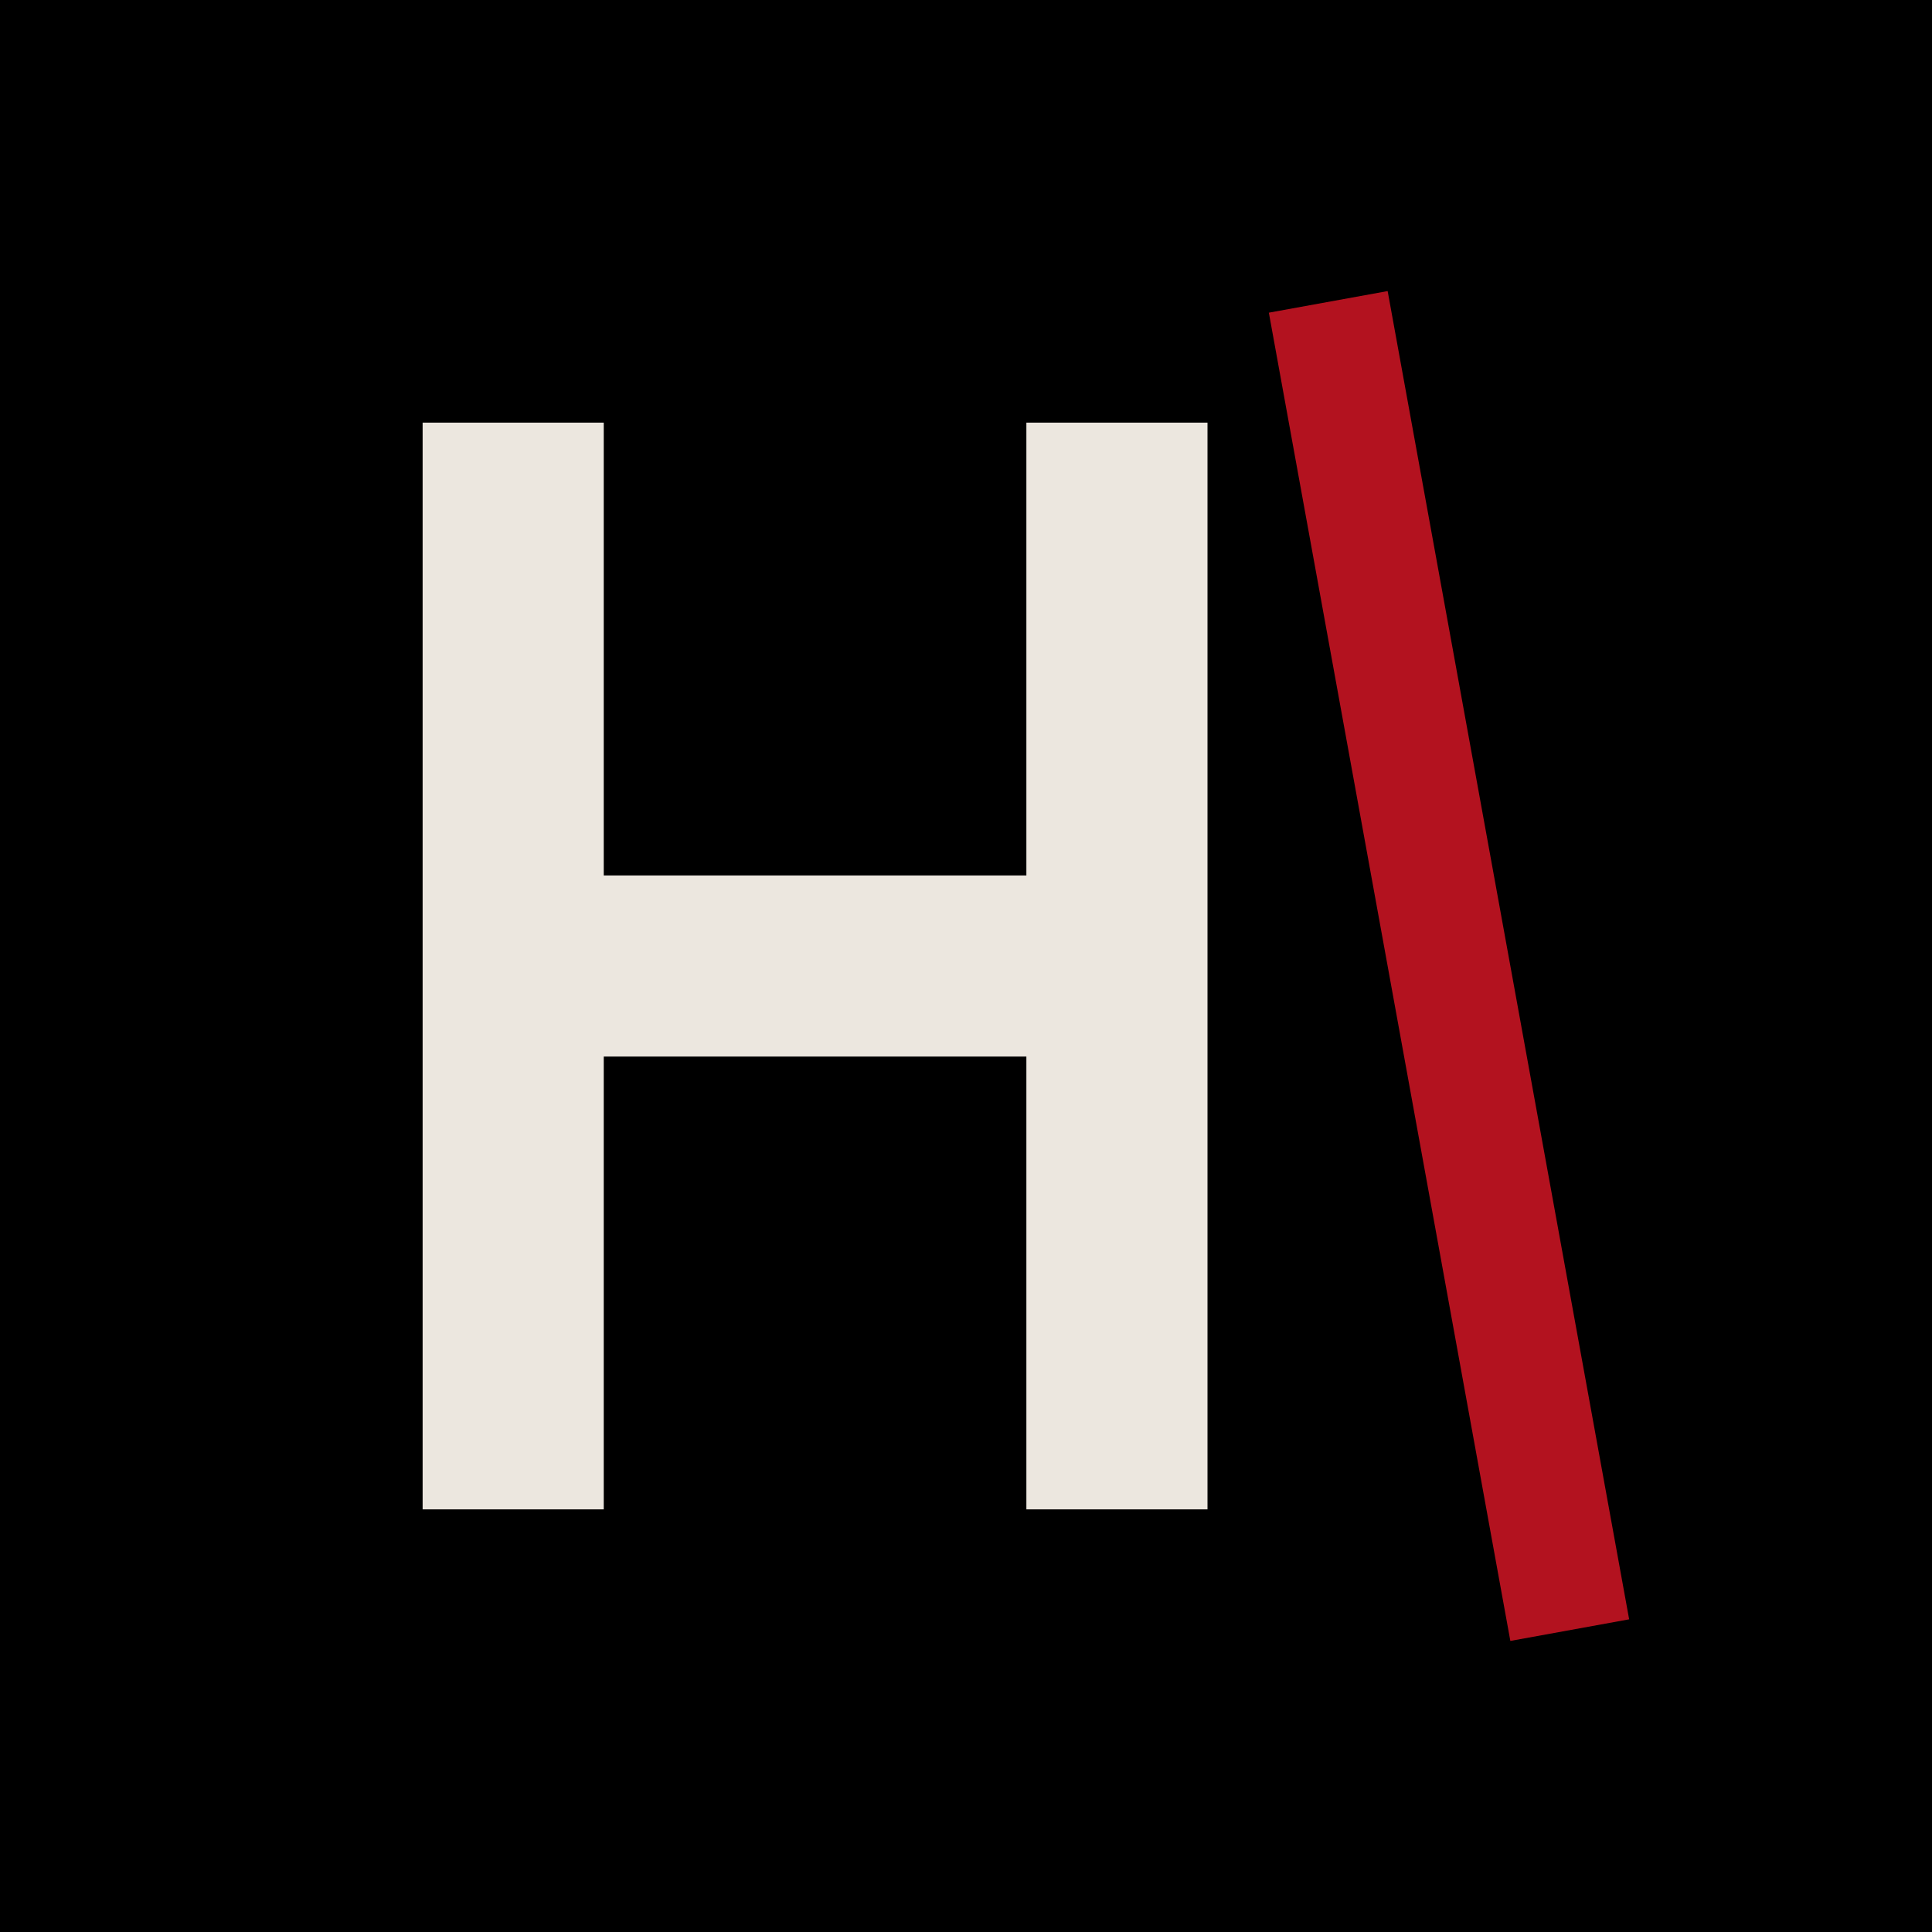
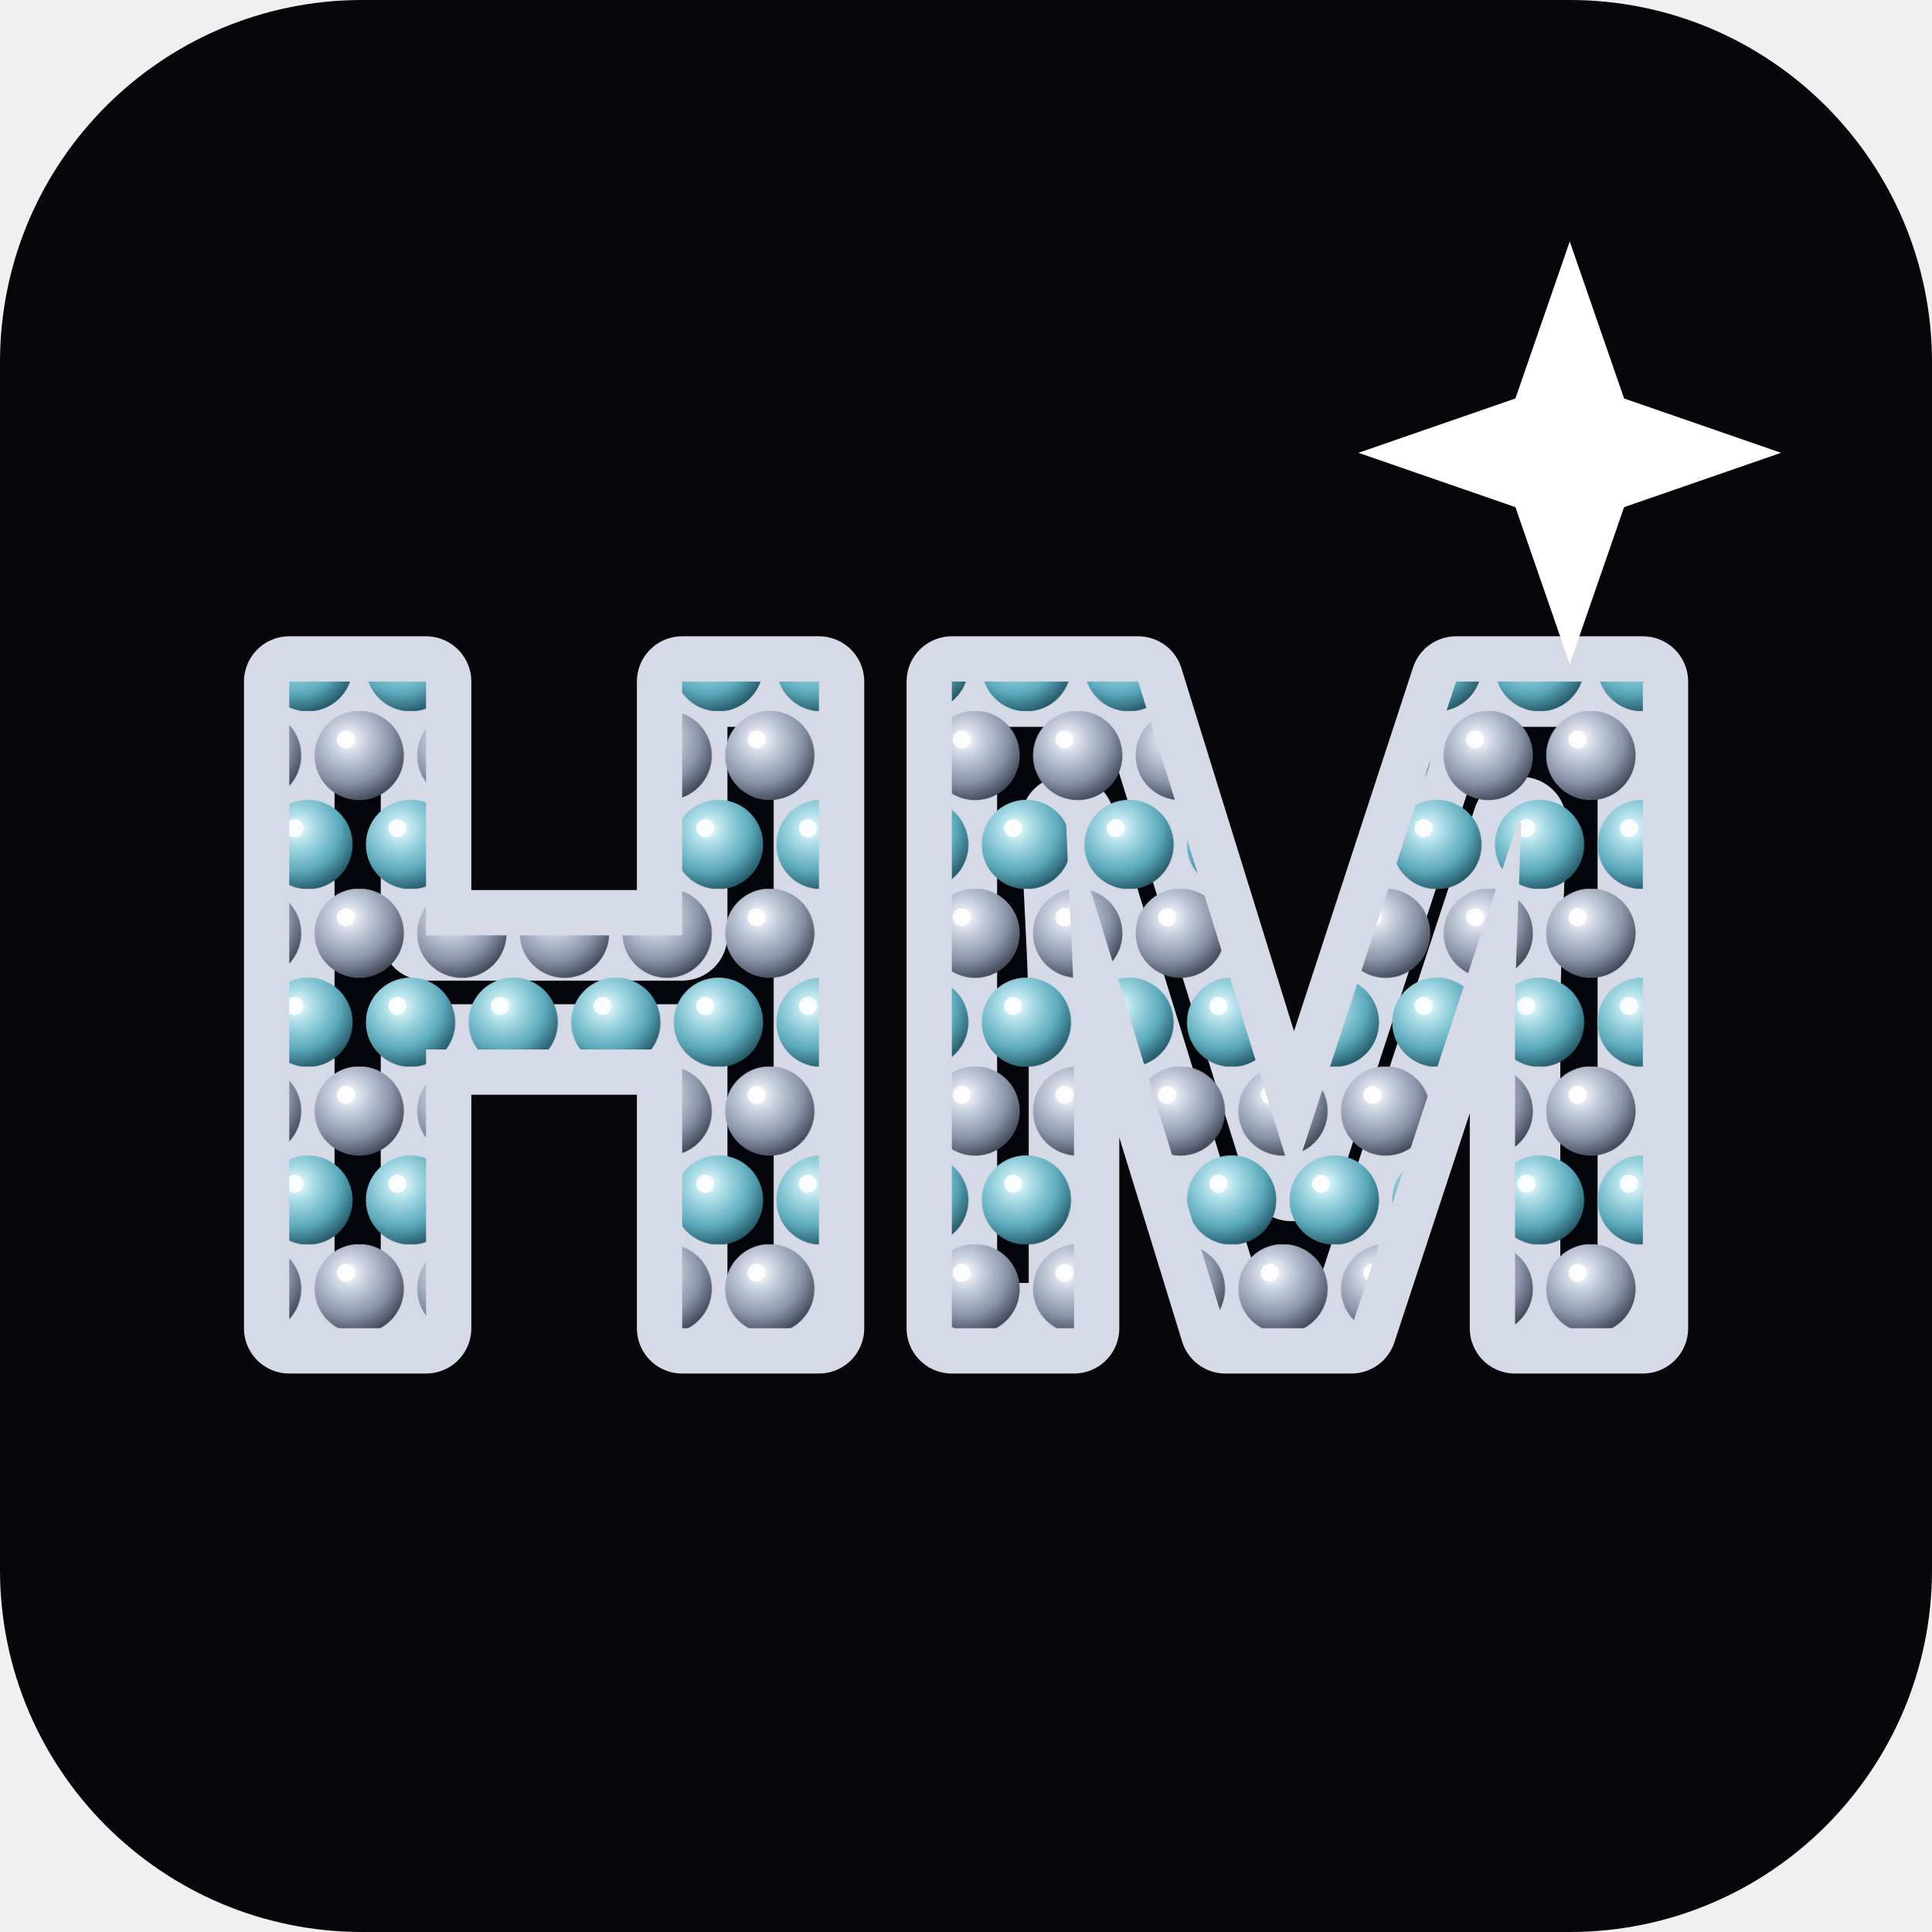
<svg xmlns="http://www.w3.org/2000/svg" viewBox="0 0 64 64">
-   <rect width="64" height="64" fill="#000" />
-   <path d="M14 50V14h6v15h14V14h6v36h-6V35H20v15z" fill="#ECE7DF" />
-   <path d="M44 10 52 54" stroke="#B3121F" stroke-width="4" />
+   <defs>
+     <radialGradient id="a" cx=".38" cy=".32" r=".78">
+       <stop offset="0" stop-color="#ffffff" />
+       <stop offset=".25" stop-color="#c9d0df" />
+       <stop offset=".62" stop-color="#8a93a8" />
+       <stop offset="1" stop-color="#2b3140" />
+     </radialGradient>
+     <radialGradient id="b" cx=".38" cy=".32" r=".78">
+       <stop offset="0" stop-color="#f2fdff" />
+       <stop offset=".25" stop-color="#a8dbe6" />
+       <stop offset=".62" stop-color="#5aa9bb" />
+       <stop offset="1" stop-color="#14404e" />
+     </radialGradient>
+     <pattern id="p" width="3.4" height="5.889" patternUnits="userSpaceOnUse">
+       <circle cx="1.70" cy="1.47" r="1.48" fill="url(#a)" />
+       <circle cx="1.26" cy="0.94" r="0.30" fill="#fff" fill-opacity=".85" />
+       <circle cx="0.00" cy="4.42" r="1.48" fill="url(#b)" />
+       <circle cx="-0.44" cy="3.88" r="0.30" fill="#fff" fill-opacity=".85" />
+       <circle cx="3.40" cy="4.42" r="1.48" fill="url(#b)" />
+       <circle cx="2.96" cy="3.88" r="0.30" fill="#fff" fill-opacity=".85" />
+     </pattern>
+   </defs>
+   <rect width="64" height="64" rx="12" fill="#07070b" />
+   <text x="32" y="44" text-anchor="middle" font-family="Arial Black,Archivo,Impact,sans-serif" font-weight="900" font-size="30" letter-spacing="-1" fill="#04050a" stroke="#d6dae6" stroke-width="3" stroke-linejoin="round">HM</text>
+   <text x="32" y="44" text-anchor="middle" font-family="Arial Black,Archivo,Impact,sans-serif" font-weight="900" font-size="30" letter-spacing="-1" fill="url(#p)">HM</text>
+   <path d="M52 8l1.8 5.2L59 15l-5.2 1.8L52 22l-1.8-5.2L45 15l5.2-1.8z" fill="#fff" />
</svg>
